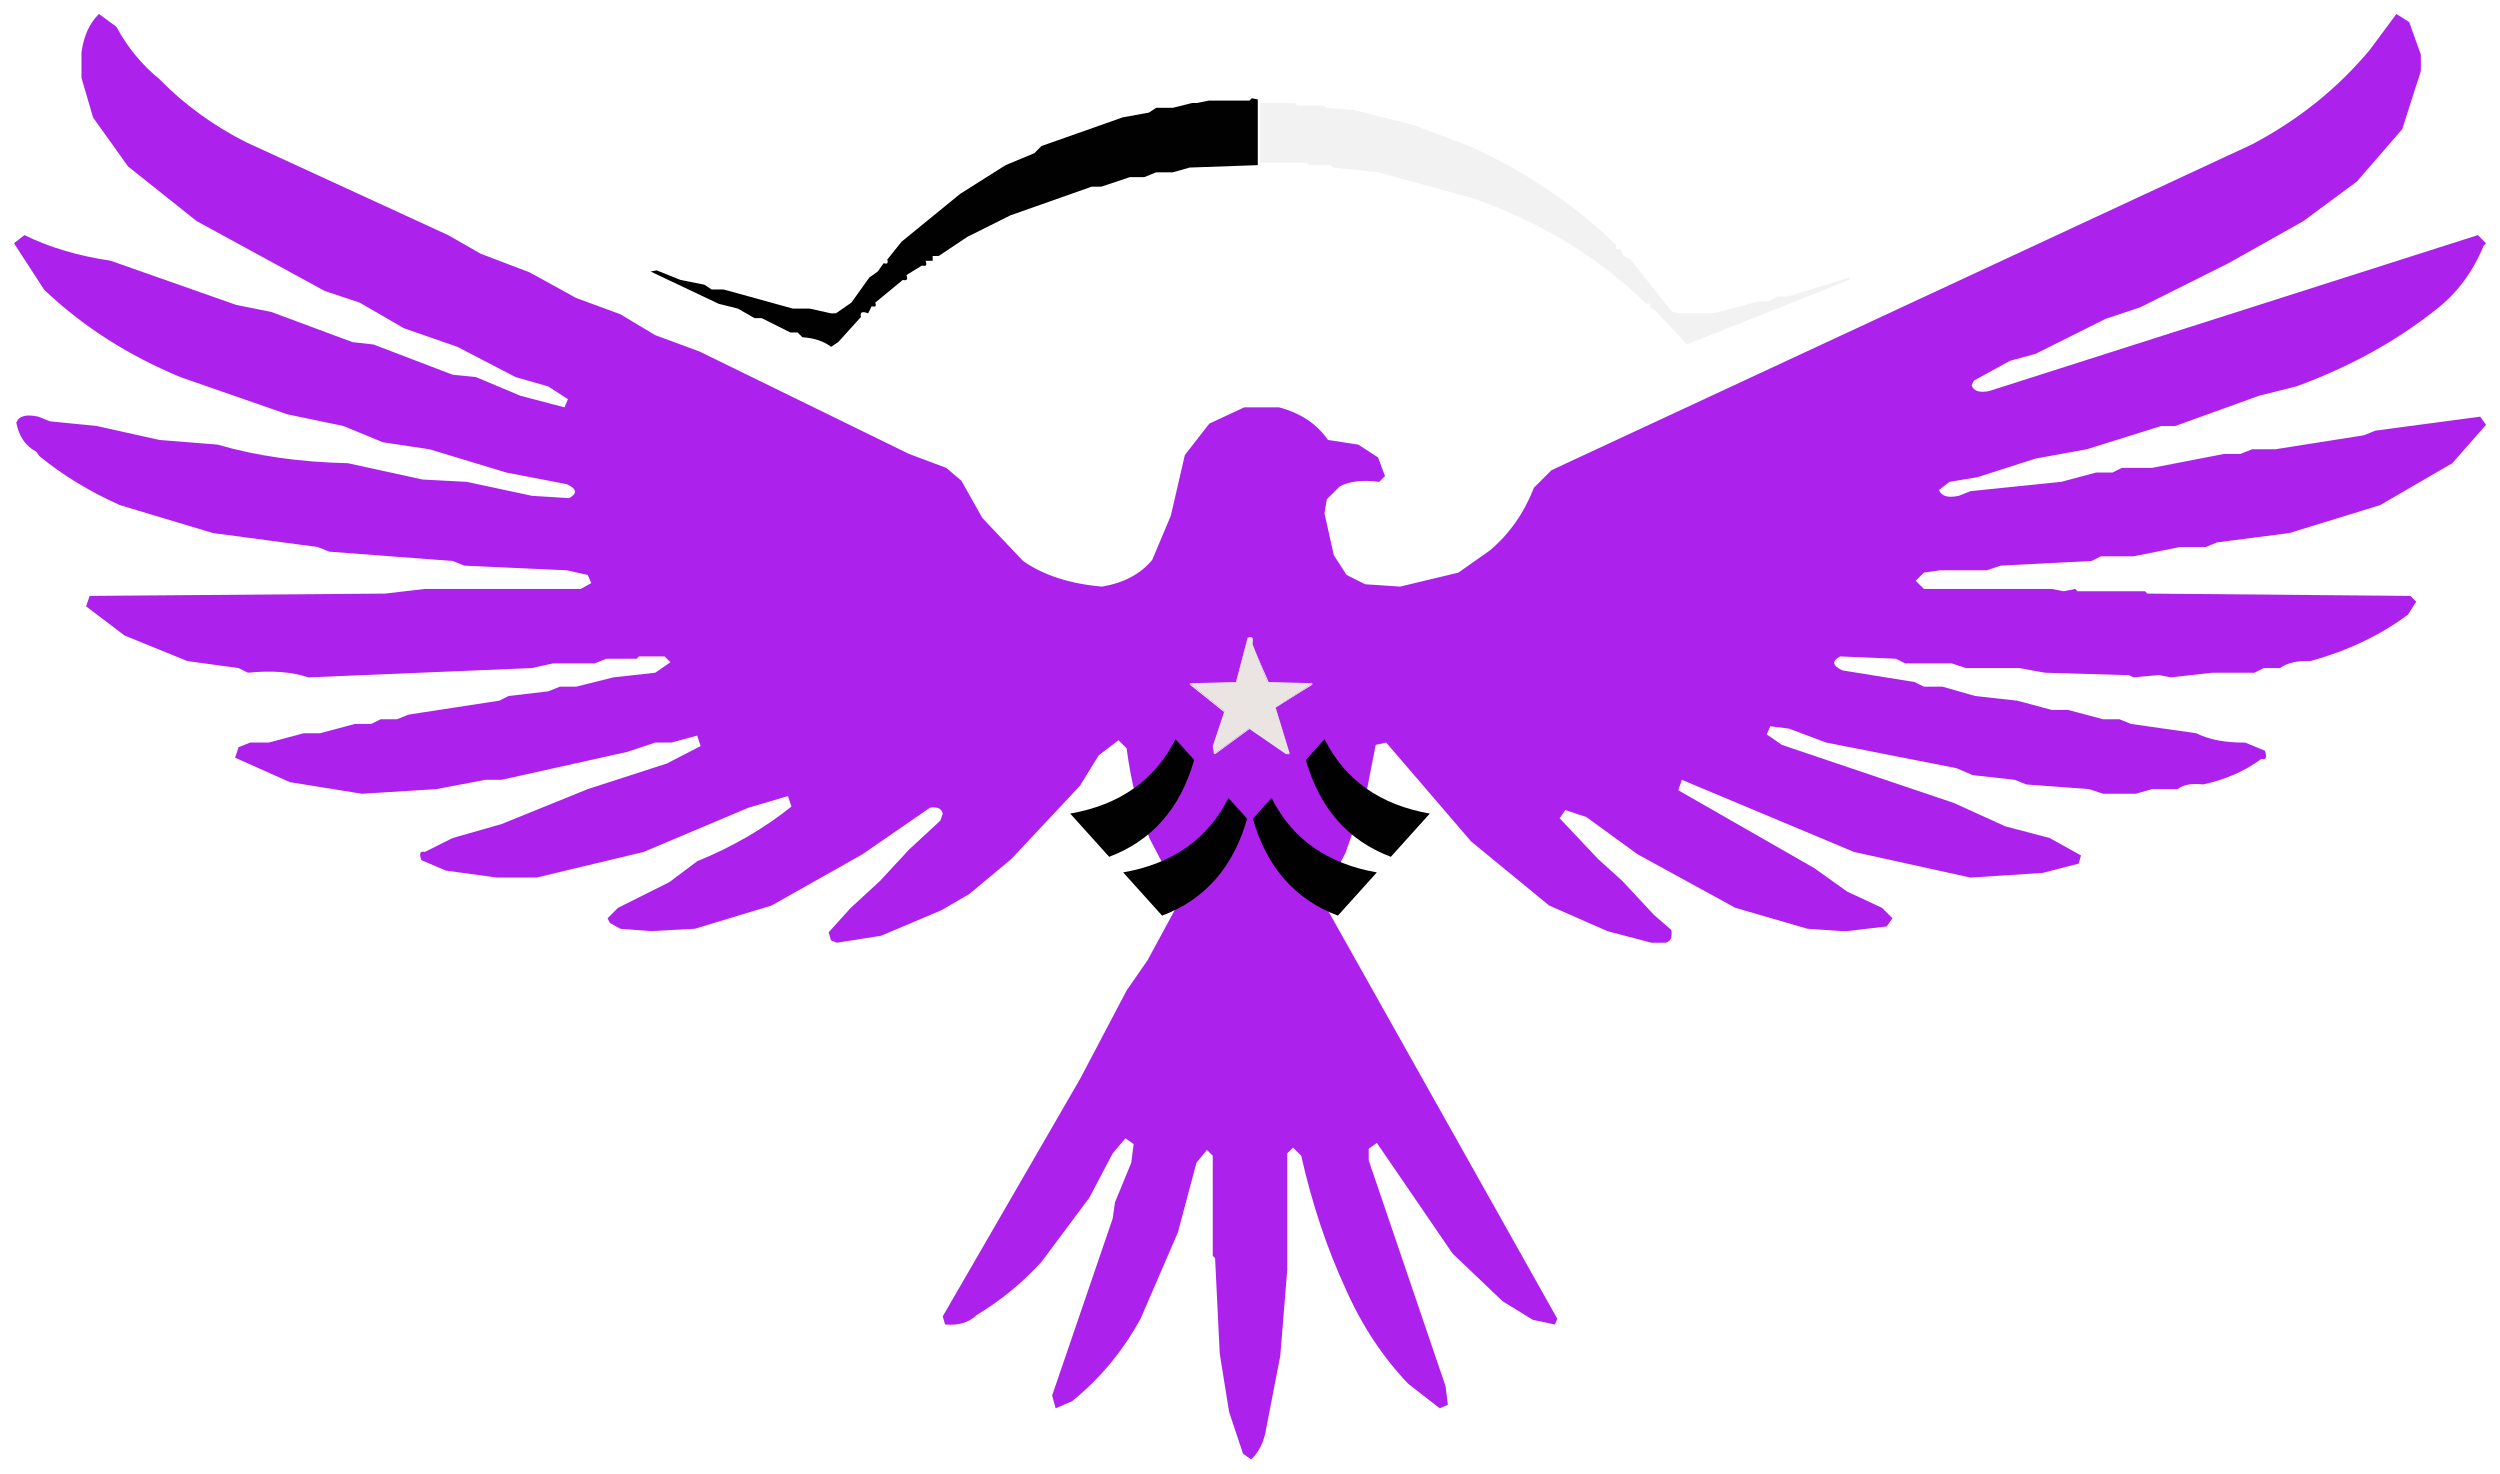
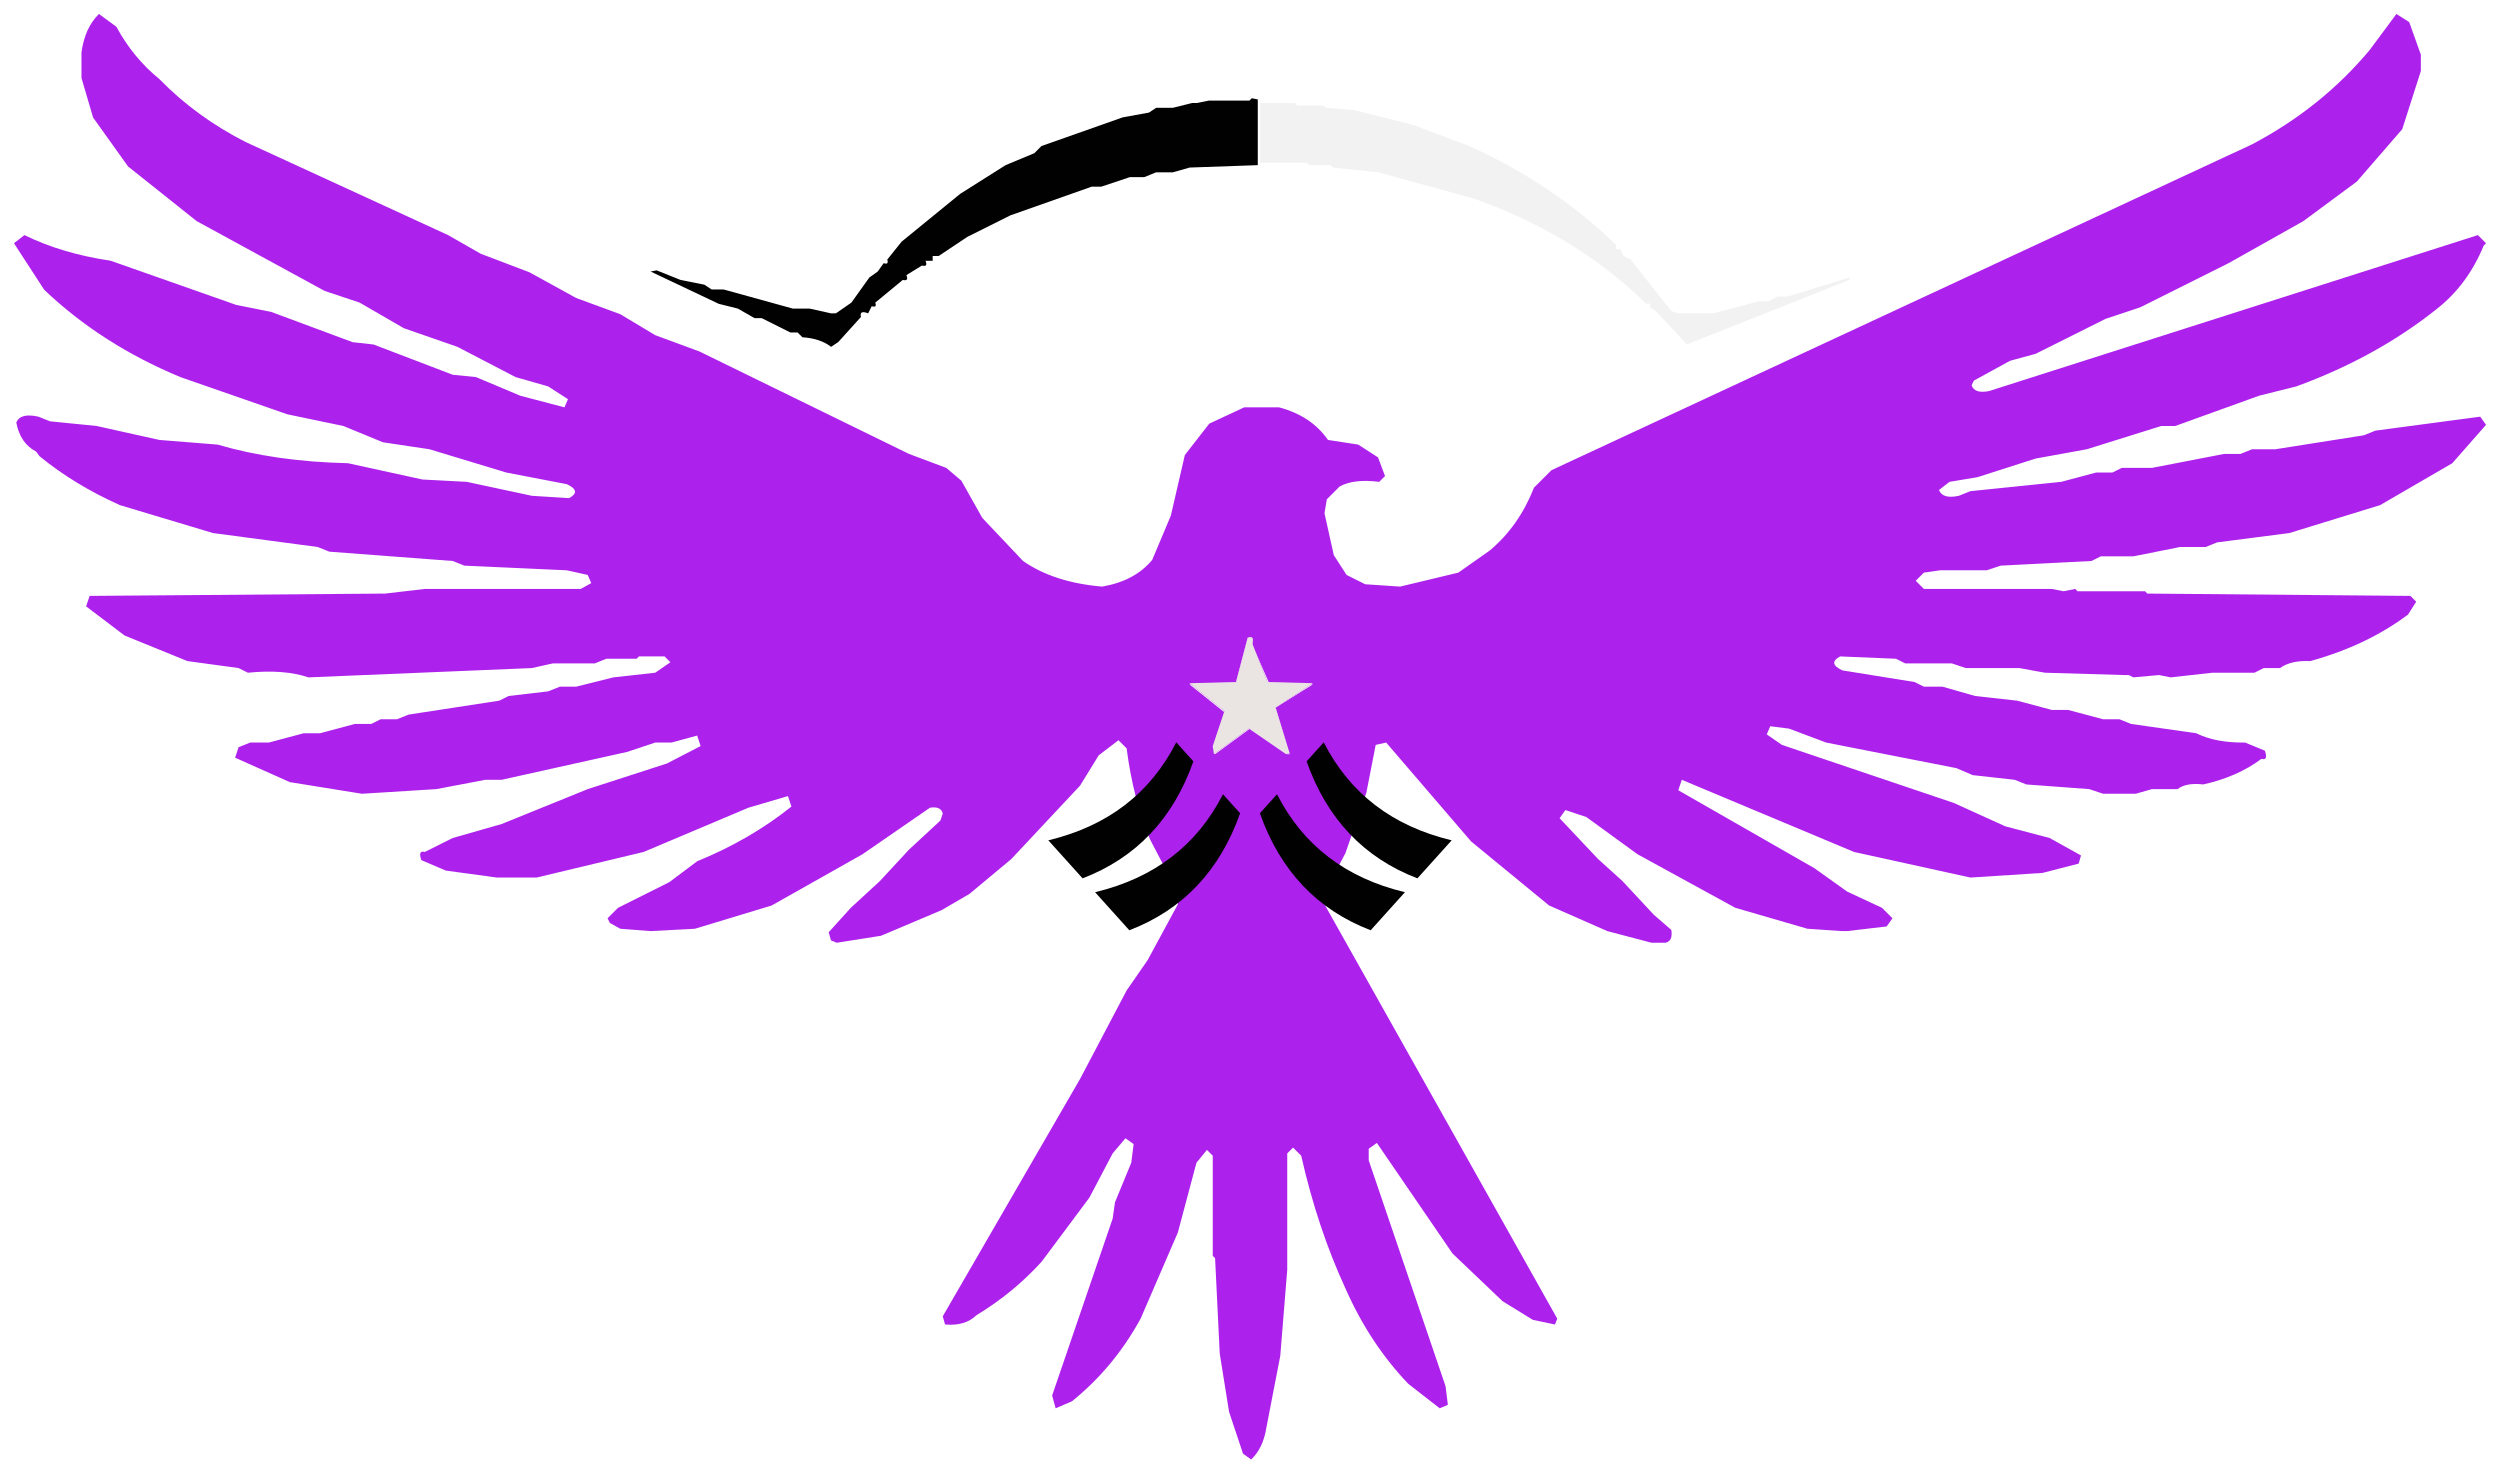
<svg xmlns="http://www.w3.org/2000/svg" viewBox="167 84 1074 633">
  <g fill="#AD21ED">
    <path d="M 209.5 90 L 217 95.5 Q 224.2 108.8 235.5 118 Q 251.3 134.2 272.5 145 L 359.5 185 L 373.5 193 L 394.5 201 L 414.5 212 L 433.5 219 L 448.5 228 L 467.5 235 L 557.5 279 L 573.5 285 L 580 290.5 L 589 306.5 L 606.5 325 Q 619.75 334.25 640.5 336 Q 654.57 333.57 662 324.5 L 670 305.5 L 676 279.5 L 686.5 266 L 701.5 259 L 716.5 259 Q 730.33 262.67 737.5 273 L 750.5 275 L 759 280.5 L 762 288.5 L 759.5 291 Q 748.63 289.62 742.5 293 L 737 298.5 L 736 304.5 L 740 322.5 L 745.5 331 L 753.5 335 L 768.5 336 L 793.5 330 L 807 320.5 Q 819.51 310.01 826 293.5 L 833.5 286 L 1134.5 146 Q 1164.29 130.29 1185 105.5 L 1196.5 90 L 1202 93.5 L 1207 107.5 L 1207 114.5 L 1199 139.5 L 1179.5 162 L 1156.5 179 L 1124.5 197 L 1086.5 216 L 1071.5 221 L 1041.5 236 L 1030.5 239 L 1015 247.5 L 1014 249.5 Q 1015.25 253.25 1021.5 252 L 1231.5 185 L 1235 188.5 L 1234 189.5 Q 1227.02 206.52 1213.5 217 Q 1187.57 237.57 1153.5 250 L 1137.5 254 L 1101.5 267 L 1095.5 267 L 1063.5 277 L 1041.5 281 L 1016.5 289 L 1004.5 291 L 1000 294.5 Q 1001.5 298.5 1008.5 297 L 1013.5 295 L 1052.5 291 L 1067.5 287 L 1074.5 287 L 1078.5 285 L 1091.5 285 L 1122.5 279 L 1129.5 279 L 1134.5 277 L 1144.5 277 L 1182.5 271 L 1187.5 269 L 1232.5 263 L 1235 266.5 L 1220.5 283 L 1189.5 301 L 1150.5 313 L 1119.5 317 L 1114.5 319 L 1103.5 319 L 1083.5 323 L 1069.5 323 L 1065.5 325 L 1026.5 327 L 1020.5 329 L 1000.5 329 L 993.5 330 L 990 333.5 L 993.5 337 L 1048.5 337 L 1053.5 338 L 1058.5 337 L 1059.5 338 L 1088.5 338 L 1089.5 339 L 1202.5 340 L 1205 342.5 L 1201.5 348 Q 1183.8 361.3 1159.5 368 Q 1151.13 367.63 1146.5 371 L 1139.5 371 L 1135.5 373 L 1117.5 373 L 1099.5 375 L 1094.5 374 L 1083.5 375 L 1081.5 374 L 1079.5 374 L 1045.5 373 L 1034.5 371 L 1011.5 371 L 1005.5 369 L 985.5 369 L 981.5 367 L 957.5 366 Q 952 369 958.5 372 L 989.5 377 L 993.5 379 L 1001.5 379 L 1015.5 383 L 1033.5 385 L 1048.5 389 L 1055.5 389 L 1070.5 393 L 1077.5 393 L 1082.5 395 L 1110.5 399 Q 1118.84 403.16 1131.5 403 L 1140 406.5 Q 1141.5 410.88 1138.5 410 Q 1128.23 417.73 1113.5 421 Q 1106.14 420.14 1102.5 423 L 1091.5 423 L 1084.5 425 L 1070.5 425 L 1064.5 423 L 1037.5 421 L 1032.5 419 L 1014.5 417 L 1007.5 414 L 951.5 403 L 935.5 397 L 927.5 396 L 926 399.5 L 932.5 404 L 1006.5 429 L 1028.5 439 L 1047.5 444 L 1061 451.5 L 1060 455 L 1044.5 459 L 1013.5 461 L 963.5 450 L 889.5 419 L 888 423.5 L 946.5 457 L 960.5 467 L 975.5 474 L 980 478.5 L 977.5 482 L 960.5 484 L 958.5 484 L 943.5 483 L 912.5 474 L 870.5 451 L 848.5 435 L 839.5 432 L 837 435.5 L 853.5 453 L 864 462.5 L 877.5 477 L 885 483.5 Q 885.75 488.25 882.5 489 L 876.5 489 L 857.5 484 L 832.5 473 L 799 445.5 L 762.5 403 L 758 404 L 754 424.5 L 745 450.5 L 736 467.5 L 736 472.5 L 836 650.5 L 835 653 L 825.5 651 L 812.5 643 L 791 622.5 L 758.5 575 L 755 577.5 L 755 582.5 L 788 679.5 L 789 687.5 L 785.5 689 L 772 678.5 Q 755.4 661.1 745 637.5 Q 733 611.5 726 580.5 L 722.5 577 L 720 579.5 L 720 629.5 L 717 666.5 L 711 697.5 Q 709.63 706.13 704.5 711 L 701 708.5 L 695 690.5 L 691 665.5 L 689 624.5 L 688 623.5 L 688 580.5 L 685.5 578 L 681 583.5 L 673 613.5 L 657 650.5 Q 645.5 671.5 627.5 686 L 620.5 689 L 619 683.5 L 645 607.5 L 646 600.5 L 653 583.5 L 654 575.5 L 650.5 573 L 645 579.5 L 635 598.5 L 614.5 626 Q 602.38 639.38 586.5 649 Q 581.62 653.77 573 653 L 572 649.5 L 631 547.5 L 651 509.5 L 660 496.5 L 673 472.5 L 673 467.5 L 661 444.5 Q 653.8 427.21 651 405.5 L 647.5 402 L 639 408.5 L 631 421.5 L 601.5 453 L 583.5 468 L 571.5 475 L 545.5 486 L 526.5 489 L 524 488 L 523 484.5 L 532.5 474 L 545 462.5 L 557.5 449 L 571 436.5 L 572 433.5 Q 571.25 430.25 566.5 431 L 537.5 451 L 498.5 473 L 465.5 483 L 446.5 484 L 433.5 483 L 429 480.5 L 428 478.5 L 432.5 474 L 454.5 463 L 466.5 454 Q 489.23 444.73 507 430.5 L 505.5 426 L 488.5 431 L 443.5 450 L 397.5 461 L 380.5 461 L 358.5 458 L 348 453.5 Q 346.5 449.12 349.5 450 L 361.5 444 L 382.5 438 L 419.5 423 L 453.5 412 L 468 404.5 L 466.5 400 L 455.5 403 L 448.5 403 L 436.5 407 L 382.5 419 L 375.5 419 L 354.5 423 L 322.5 425 L 291.5 420 L 268 409.5 L 269.5 405 L 274.5 403 L 282.5 403 L 297.5 399 L 304.5 399 L 319.5 395 L 326.5 395 L 330.5 393 L 337.5 393 L 342.5 391 L 381.5 385 L 385.5 383 L 402.5 381 L 407.5 379 L 414.5 379 L 430.5 375 L 448.5 373 L 455 368.5 L 452.5 366 L 441.5 366 L 440.5 367 L 427.5 367 L 422.5 369 L 404.5 369 L 395.5 371 L 299.5 375 Q 289.05 371.45 273.5 373 L 269.5 371 L 247.5 368 L 220.5 357 L 204 344.5 L 205.5 340 L 332.5 339 L 349.5 337 L 416.5 337 L 421 334.5 L 419.5 331 L 410.5 329 L 366.5 327 L 361.5 325 L 308.5 321 L 303.5 319 L 258.5 313 L 218.5 301 Q 198.98 292.25 184 280 L 182.5 278 Q 175.63 274.38 174 265.5 Q 175.75 261.25 183.5 263 L 188.5 265 L 208.5 267 L 235.5 273 L 260.5 275 Q 285.22 282.28 316.5 283 L 348.5 290 L 367.5 291 L 395.5 297 L 411.5 298 Q 417 295 410.5 292 L 384.5 287 L 351.5 277 L 331.5 274 L 314.5 267 L 290.5 262 L 244.5 246 Q 210.59 231.91 186 208.5 L 173 188.5 L 177.5 185 Q 193.59 192.91 214.5 196 L 268.5 215 L 283.5 218 L 318.5 231 L 327.5 232 L 361.5 245 L 371.5 246 L 390.5 254 L 409.5 259 L 411 255.5 L 402.5 250 L 388.5 246 L 363.5 233 L 340.5 225 L 321.5 214 L 306.5 209 L 251.5 179 L 222 155.5 L 207 134.5 L 202 117.5 L 202 106.5 Q 203.44 95.94 209.5 90 Z M 703 358 L 698 377 L 678 378 L 693 390 L 688 405 L 689 408 L 704 397 L 720 408 L 721 408 L 715 388 L 731 378 L 712 377 L 705 361 Q 706 357 703 358 Z " />
    <path d="M 703 358 Q 706 356.75 705 360.5 L 711.5 377 L 731 377.5 L 715 388 L 721 407.5 L 719.5 408 L 703.5 397 L 688.5 408 L 688 404.5 L 693 389.5 L 678 377.5 L 698 377 L 703 358 Z " />
  </g>
  <g fill="#EAE5E3">
    <path d="M 703 358 Q 706 356.75 705 360.5 L 711.5 377 L 731 377.5 L 715 388 L 721 407.5 L 719.5 408 L 703.5 397 L 688.5 408 L 688 404.5 L 693 389.5 L 678 377.5 L 698 377 L 703 358 Z " />
  </g>
  <g fill="#010101">
    <path d="M 704.77 126.2 L 707.34 126.71 L 707.34 154.95 L 678.07 155.98 L 670.88 158.03 L 663.69 158.03 L 658.56 160.09 L 652.4 160.09 L 640.07 164.2 L 635.97 164.2 L 601.05 176.52 L 582.57 185.76 L 570.24 193.98 L 567.68 193.98 L 567.68 196.03 L 564.6 196.03 Q 565.76 198.77 563.06 198.08 L 556.38 202.19 Q 557.54 204.93 554.84 204.25 L 543.03 214 Q 543.8 216.31 541.49 215.54 L 539.95 218.62 Q 536.1 217.08 536.87 220.16 L 527.11 230.95 L 524.03 233 Q 519.43 229.39 511.71 228.89 L 509.66 226.84 L 506.57 226.84 L 494.25 220.68 L 491.17 220.68 L 483.98 216.57 L 475.77 214.52 L 446.5 200.65 L 449.07 200.14 L 459.34 204.25 L 469.61 206.3 L 472.69 208.35 L 477.82 208.35 L 507.6 216.57 L 514.79 216.57 L 524.03 218.62 L 526.09 218.62 L 532.76 214 L 540.46 203.22 L 544.06 200.65 L 546.62 197.06 Q 548.94 197.83 548.17 195.52 L 554.33 187.82 L 579.49 167.28 L 599 154.95 L 611.32 149.82 L 614.4 146.74 L 649.32 134.42 L 660.61 132.36 L 663.69 130.31 L 670.88 130.31 L 679.1 128.25 L 681.15 128.25 L 686.29 127.23 L 703.74 127.23 L 704.77 126.2 Z " />
  </g>
  <g fill="#F2F2F2">
    <path d="M 708.36 128.25 L 723.25 128.25 L 724.28 129.28 L 735.58 129.28 L 736.6 130.31 L 748.93 131.33 L 773.57 137.5 L 798.22 146.74 Q 834.62 163.22 861.38 189.36 Q 860.61 191.67 862.92 190.9 L 864.46 193.98 L 867.54 195.52 L 884.99 217.6 L 887.56 218.62 L 902.97 218.62 L 922.48 213.49 L 926.58 213.49 L 930.69 211.43 L 934.8 211.43 L 961.5 203.22 L 961.5 204.25 L 891.67 231.97 L 878.32 217.6 L 875.75 216.06 Q 876.52 213.75 874.21 214.52 Q 844.18 184.98 800.27 169.33 L 759.2 158.03 L 739.69 155.98 L 738.66 154.95 L 729.42 154.95 L 728.39 153.93 L 708.36 153.93 L 708.36 128.25 Z " />
  </g>
  <g fill="#010101">
-     <path d="M 727.99 410.46 Q 736.88 441.68 764.51 452.09 L 781.24 433.51 Q 749.26 427.93 736.01 401.54 Z" />
-     <path d="M 705.23 435.73 Q 714.13 466.95 741.76 477.36 L 758.49 458.78 Q 726.51 453.2 713.26 426.81 Z" />
-     <path d="M 680.01 410.46 Q 671.12 441.68 643.49 452.09 L 626.76 433.51 Q 658.74 427.93 671.99 401.54 Z" />
-     <path d="M 702.77 435.73 Q 693.87 466.95 666.24 477.36 L 649.51 458.78 Q 681.49 453.2 694.74 426.81 Z" />
+     <path d="M 728.32 411.09 Q 741.41 448.11 775.92 461.34 L 790.64 445 Q 752.45 435.84 735.68 402.91 Z" />
+     <path d="M 708.25 433.38 Q 721.34 470.4 755.84 483.64 L 770.56 467.29 Q 732.38 458.14 715.61 425.21 Z" />
+     <path d="M 679.68 411.09 Q 666.59 448.11 632.08 461.34 L 617.36 445 Q 655.55 435.84 672.32 402.91 Z" />
+     <path d="M 699.75 433.38 Q 686.66 470.4 652.16 483.64 L 637.44 467.29 Q 675.62 458.14 692.39 425.21 Z" />
  </g>
</svg>
